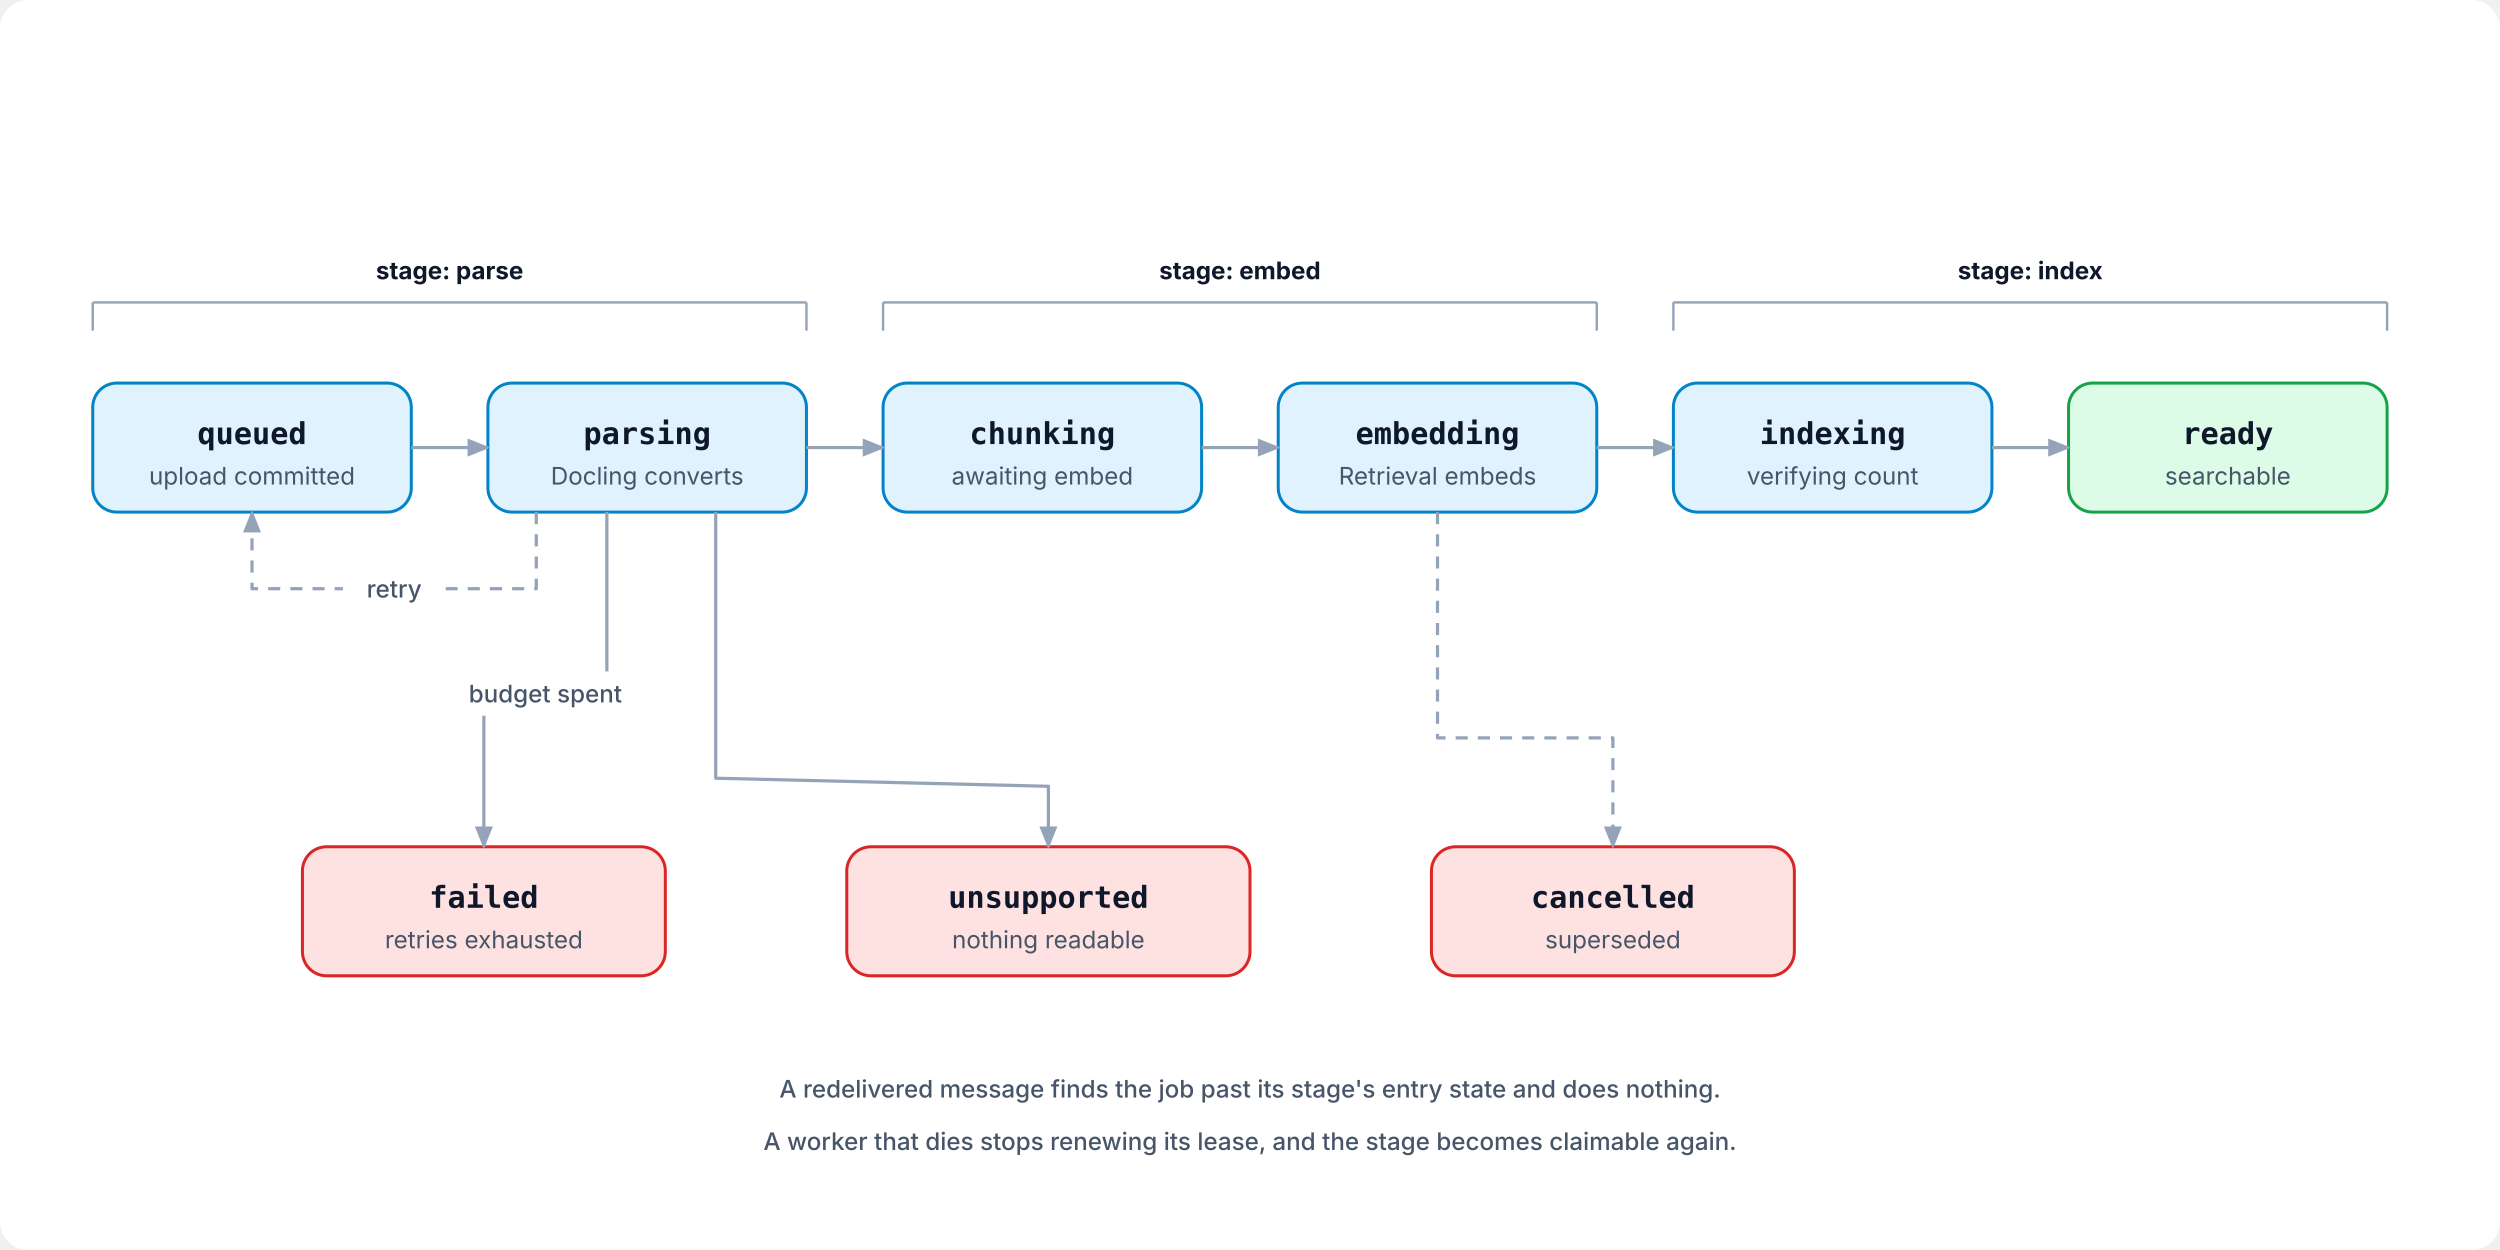
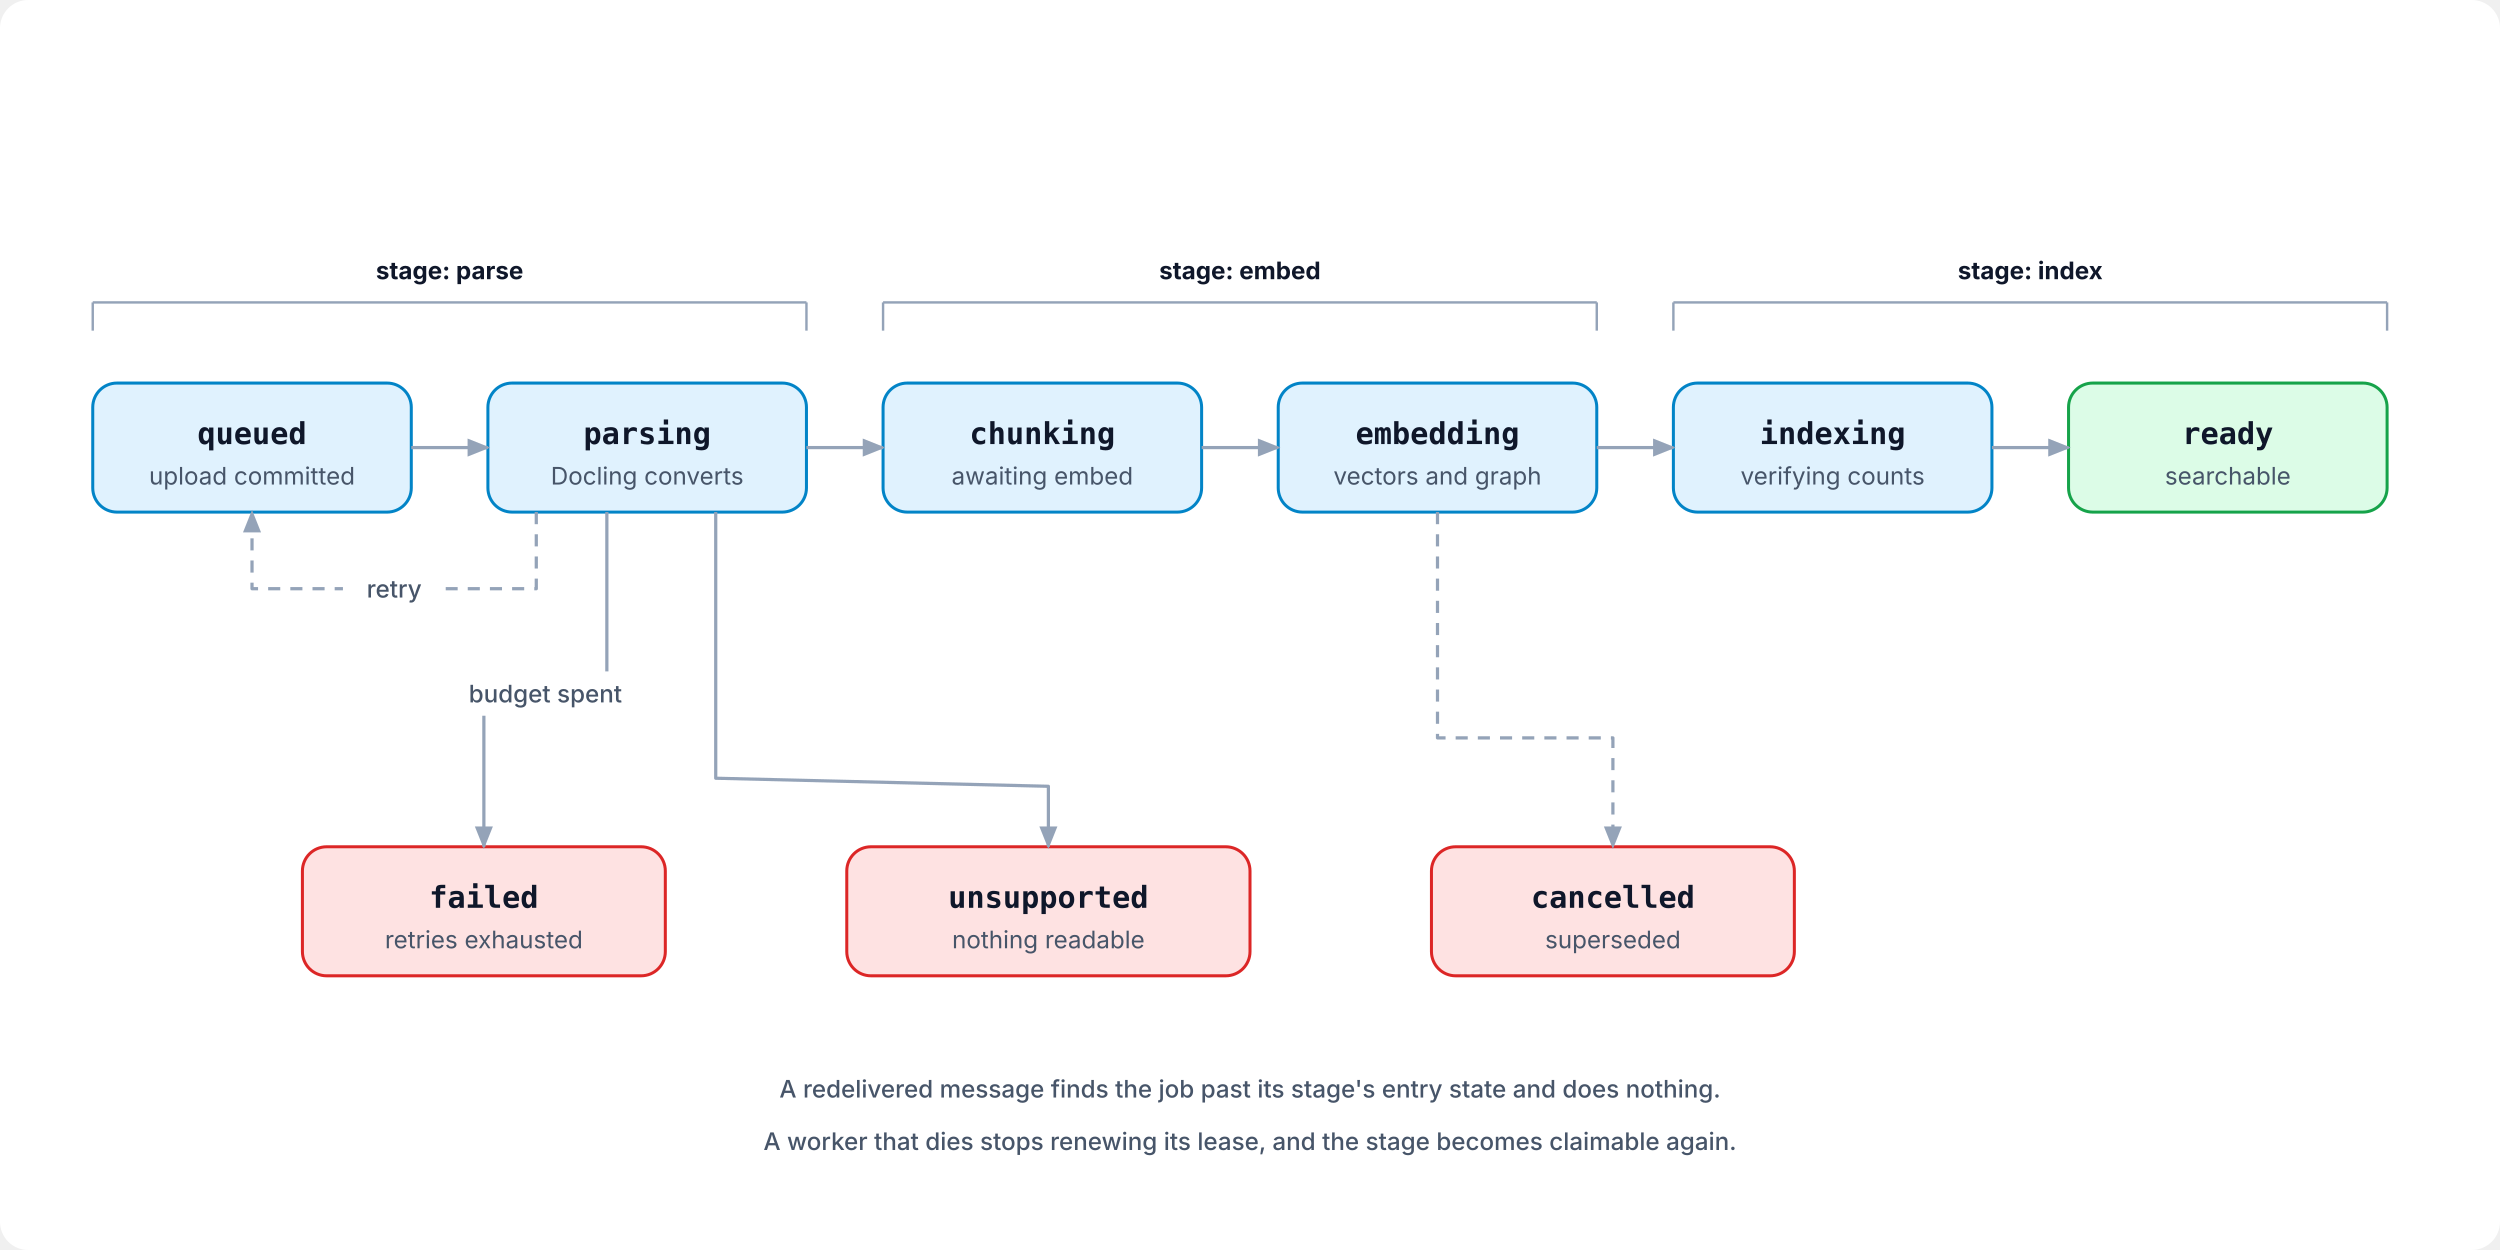
<svg xmlns="http://www.w3.org/2000/svg" viewBox="0 0 1240 620" width="1240" height="620" role="img" aria-label="Ingestion pipeline states">
  <defs>
    <marker id="arrow" viewBox="0 0 10 10" refX="9" refY="5" markerWidth="7" markerHeight="7" orient="auto-start-reverse">
      <path d="M 0 1 L 10 5 L 0 9 z" class="edge-head" />
    </marker>
  </defs>
  <style>
    .ink { fill: #0f172a; }
    .ink-muted { fill: #475569; }
    .edge { stroke: #94a3b8; }
    .edge-head { fill: #94a3b8; }
    .group { fill: none; stroke: #cbd5e1; }
    .chip { fill: #ffffff; }
    .node rect { fill-opacity: 1.0; }
  </style>
  <rect width="1240" height="620" fill="#ffffff" rx="14" />
  <g class="node">
    <rect x="46" y="190" width="158" height="64" rx="12" fill="#e0f2fe" stroke="#0284c7" stroke-width="1.5" class="fill-state" />
    <text x="125.0" y="216.0" text-anchor="middle" dominant-baseline="middle" font-family="ui-monospace, SFMono-Regular, 'SF Mono', Menlo, Consolas, monospace" font-size="15" font-weight="600" class="ink">queued</text>
    <text x="125.0" y="236.0" text-anchor="middle" dominant-baseline="middle" font-family="ui-sans-serif, -apple-system, BlinkMacSystemFont, 'Segoe UI', Inter, Roboto, Helvetica, Arial, sans-serif" font-size="12" class="ink-muted">upload committed</text>
  </g>
  <g class="node">
    <rect x="242" y="190" width="158" height="64" rx="12" fill="#e0f2fe" stroke="#0284c7" stroke-width="1.5" class="fill-state" />
    <text x="321.0" y="216.0" text-anchor="middle" dominant-baseline="middle" font-family="ui-monospace, SFMono-Regular, 'SF Mono', Menlo, Consolas, monospace" font-size="15" font-weight="600" class="ink">parsing</text>
    <text x="321.0" y="236.0" text-anchor="middle" dominant-baseline="middle" font-family="ui-sans-serif, -apple-system, BlinkMacSystemFont, 'Segoe UI', Inter, Roboto, Helvetica, Arial, sans-serif" font-size="12" class="ink-muted">Docling converts</text>
  </g>
  <g class="node">
    <rect x="438" y="190" width="158" height="64" rx="12" fill="#e0f2fe" stroke="#0284c7" stroke-width="1.5" class="fill-state" />
    <text x="517.0" y="216.0" text-anchor="middle" dominant-baseline="middle" font-family="ui-monospace, SFMono-Regular, 'SF Mono', Menlo, Consolas, monospace" font-size="15" font-weight="600" class="ink">chunking</text>
    <text x="517.0" y="236.0" text-anchor="middle" dominant-baseline="middle" font-family="ui-sans-serif, -apple-system, BlinkMacSystemFont, 'Segoe UI', Inter, Roboto, Helvetica, Arial, sans-serif" font-size="12" class="ink-muted">awaiting embed</text>
  </g>
  <g class="node">
    <rect x="634" y="190" width="158" height="64" rx="12" fill="#e0f2fe" stroke="#0284c7" stroke-width="1.5" class="fill-state" />
    <text x="713.0" y="216.0" text-anchor="middle" dominant-baseline="middle" font-family="ui-monospace, SFMono-Regular, 'SF Mono', Menlo, Consolas, monospace" font-size="15" font-weight="600" class="ink">embedding</text>
-     <text x="713.0" y="236.0" text-anchor="middle" dominant-baseline="middle" font-family="ui-sans-serif, -apple-system, BlinkMacSystemFont, 'Segoe UI', Inter, Roboto, Helvetica, Arial, sans-serif" font-size="12" class="ink-muted">Retrieval embeds</text>
+     <text x="713.0" y="236.0" text-anchor="middle" dominant-baseline="middle" font-family="ui-sans-serif, -apple-system, BlinkMacSystemFont, 'Segoe UI', Inter, Roboto, Helvetica, Arial, sans-serif" font-size="12" class="ink-muted">vectors and graph</text>
  </g>
  <g class="node">
    <rect x="830" y="190" width="158" height="64" rx="12" fill="#e0f2fe" stroke="#0284c7" stroke-width="1.5" class="fill-state" />
    <text x="909.0" y="216.0" text-anchor="middle" dominant-baseline="middle" font-family="ui-monospace, SFMono-Regular, 'SF Mono', Menlo, Consolas, monospace" font-size="15" font-weight="600" class="ink">indexing</text>
-     <text x="909.0" y="236.0" text-anchor="middle" dominant-baseline="middle" font-family="ui-sans-serif, -apple-system, BlinkMacSystemFont, 'Segoe UI', Inter, Roboto, Helvetica, Arial, sans-serif" font-size="12" class="ink-muted">verifying count</text>
+     <text x="909.0" y="236.0" text-anchor="middle" dominant-baseline="middle" font-family="ui-sans-serif, -apple-system, BlinkMacSystemFont, 'Segoe UI', Inter, Roboto, Helvetica, Arial, sans-serif" font-size="12" class="ink-muted">verifying counts</text>
  </g>
  <g class="node">
    <rect x="1026" y="190" width="158" height="64" rx="12" fill="#dcfce7" stroke="#16a34a" stroke-width="1.5" class="fill-terminal" />
    <text x="1105.0" y="216.0" text-anchor="middle" dominant-baseline="middle" font-family="ui-monospace, SFMono-Regular, 'SF Mono', Menlo, Consolas, monospace" font-size="15" font-weight="600" class="ink">ready</text>
    <text x="1105.0" y="236.0" text-anchor="middle" dominant-baseline="middle" font-family="ui-sans-serif, -apple-system, BlinkMacSystemFont, 'Segoe UI', Inter, Roboto, Helvetica, Arial, sans-serif" font-size="12" class="ink-muted">searchable</text>
  </g>
  <path d="M 46 150 L 46 164 M 46 150 L 400 150 M 400 150 L 400 164" fill="none" class="edge" stroke-width="1.2" />
  <text x="223.0" y="134" text-anchor="middle" dominant-baseline="middle" font-family="ui-sans-serif, -apple-system, BlinkMacSystemFont, 'Segoe UI', Inter, Roboto, Helvetica, Arial, sans-serif" font-size="12" font-weight="700" class="ink">stage: parse</text>
  <path d="M 438 150 L 438 164 M 438 150 L 792 150 M 792 150 L 792 164" fill="none" class="edge" stroke-width="1.2" />
  <text x="615.0" y="134" text-anchor="middle" dominant-baseline="middle" font-family="ui-sans-serif, -apple-system, BlinkMacSystemFont, 'Segoe UI', Inter, Roboto, Helvetica, Arial, sans-serif" font-size="12" font-weight="700" class="ink">stage: embed</text>
  <path d="M 830 150 L 830 164 M 830 150 L 1184 150 M 1184 150 L 1184 164" fill="none" class="edge" stroke-width="1.2" />
  <text x="1007.0" y="134" text-anchor="middle" dominant-baseline="middle" font-family="ui-sans-serif, -apple-system, BlinkMacSystemFont, 'Segoe UI', Inter, Roboto, Helvetica, Arial, sans-serif" font-size="12" font-weight="700" class="ink">stage: index</text>
  <path d="M 204 222.0 L 242 222.0" fill="none" class="edge" stroke-width="1.6" marker-end="url(#arrow)" />
  <path d="M 400 222.0 L 438 222.0" fill="none" class="edge" stroke-width="1.6" marker-end="url(#arrow)" />
  <path d="M 596 222.0 L 634 222.0" fill="none" class="edge" stroke-width="1.6" marker-end="url(#arrow)" />
  <path d="M 792 222.0 L 830 222.0" fill="none" class="edge" stroke-width="1.6" marker-end="url(#arrow)" />
  <path d="M 988 222.0 L 1026 222.0" fill="none" class="edge" stroke-width="1.6" marker-end="url(#arrow)" />
  <g class="node">
    <rect x="150" y="420" width="180" height="64" rx="12" fill="#fee2e2" stroke="#dc2626" stroke-width="1.5" class="fill-failure" />
    <text x="240.0" y="446.0" text-anchor="middle" dominant-baseline="middle" font-family="ui-monospace, SFMono-Regular, 'SF Mono', Menlo, Consolas, monospace" font-size="15" font-weight="600" class="ink">failed</text>
    <text x="240.0" y="466.0" text-anchor="middle" dominant-baseline="middle" font-family="ui-sans-serif, -apple-system, BlinkMacSystemFont, 'Segoe UI', Inter, Roboto, Helvetica, Arial, sans-serif" font-size="12" class="ink-muted">retries exhausted</text>
  </g>
  <g class="node">
    <rect x="420" y="420" width="200" height="64" rx="12" fill="#fee2e2" stroke="#dc2626" stroke-width="1.5" class="fill-failure" />
    <text x="520.0" y="446.0" text-anchor="middle" dominant-baseline="middle" font-family="ui-monospace, SFMono-Regular, 'SF Mono', Menlo, Consolas, monospace" font-size="15" font-weight="600" class="ink">unsupported</text>
    <text x="520.0" y="466.0" text-anchor="middle" dominant-baseline="middle" font-family="ui-sans-serif, -apple-system, BlinkMacSystemFont, 'Segoe UI', Inter, Roboto, Helvetica, Arial, sans-serif" font-size="12" class="ink-muted">nothing readable</text>
  </g>
  <g class="node">
    <rect x="710" y="420" width="180" height="64" rx="12" fill="#fee2e2" stroke="#dc2626" stroke-width="1.5" class="fill-failure" />
    <text x="800.0" y="446.0" text-anchor="middle" dominant-baseline="middle" font-family="ui-monospace, SFMono-Regular, 'SF Mono', Menlo, Consolas, monospace" font-size="15" font-weight="600" class="ink">cancelled</text>
    <text x="800.0" y="466.0" text-anchor="middle" dominant-baseline="middle" font-family="ui-sans-serif, -apple-system, BlinkMacSystemFont, 'Segoe UI', Inter, Roboto, Helvetica, Arial, sans-serif" font-size="12" class="ink-muted">superseded</text>
  </g>
  <path d="M 301.0 254 L 301.0 344 L 240.0 344 L 240.0 420" fill="none" class="edge" stroke-width="1.6" marker-end="url(#arrow)" stroke-linejoin="round" />
  <rect x="220.74" y="333.0" width="99.52" height="22" rx="7" class="chip" />
  <text x="270.5" y="344.0" text-anchor="middle" dominant-baseline="middle" font-family="ui-sans-serif, -apple-system, BlinkMacSystemFont, 'Segoe UI', Inter, Roboto, Helvetica, Arial, sans-serif" font-size="12" font-weight="500" class="ink-muted">budget spent</text>
  <path d="M 355.0 254 L 355.0 386 L 520.0 390 L 520.0 420" fill="none" class="edge" stroke-width="1.6" marker-end="url(#arrow)" stroke-linejoin="round" />
  <path d="M 713.0 254 L 713.0 366 L 800.0 366 L 800.0 420" fill="none" class="edge" stroke-width="1.6" stroke-dasharray="6 5" marker-end="url(#arrow)" stroke-linejoin="round" />
  <path d="M 266 254 L 266 292 L 125.0 292 L 125.0 254" fill="none" class="edge" stroke-width="1.6" stroke-dasharray="6 5" marker-end="url(#arrow)" stroke-linejoin="round" />
  <rect x="170.1" y="281.0" width="50.8" height="22" rx="7" class="chip" />
  <text x="195.5" y="292.0" text-anchor="middle" dominant-baseline="middle" font-family="ui-sans-serif, -apple-system, BlinkMacSystemFont, 'Segoe UI', Inter, Roboto, Helvetica, Arial, sans-serif" font-size="12" font-weight="500" class="ink-muted">retry</text>
  <text x="620" y="540" text-anchor="middle" dominant-baseline="middle" font-family="ui-sans-serif, -apple-system, BlinkMacSystemFont, 'Segoe UI', Inter, Roboto, Helvetica, Arial, sans-serif" font-size="12" font-weight="500" class="ink-muted">A redelivered message finds the job past its stage's entry state and does nothing.</text>
  <text x="620" y="566" text-anchor="middle" dominant-baseline="middle" font-family="ui-sans-serif, -apple-system, BlinkMacSystemFont, 'Segoe UI', Inter, Roboto, Helvetica, Arial, sans-serif" font-size="12" font-weight="500" class="ink-muted">A worker that dies stops renewing its lease, and the stage becomes claimable again.</text>
</svg>
